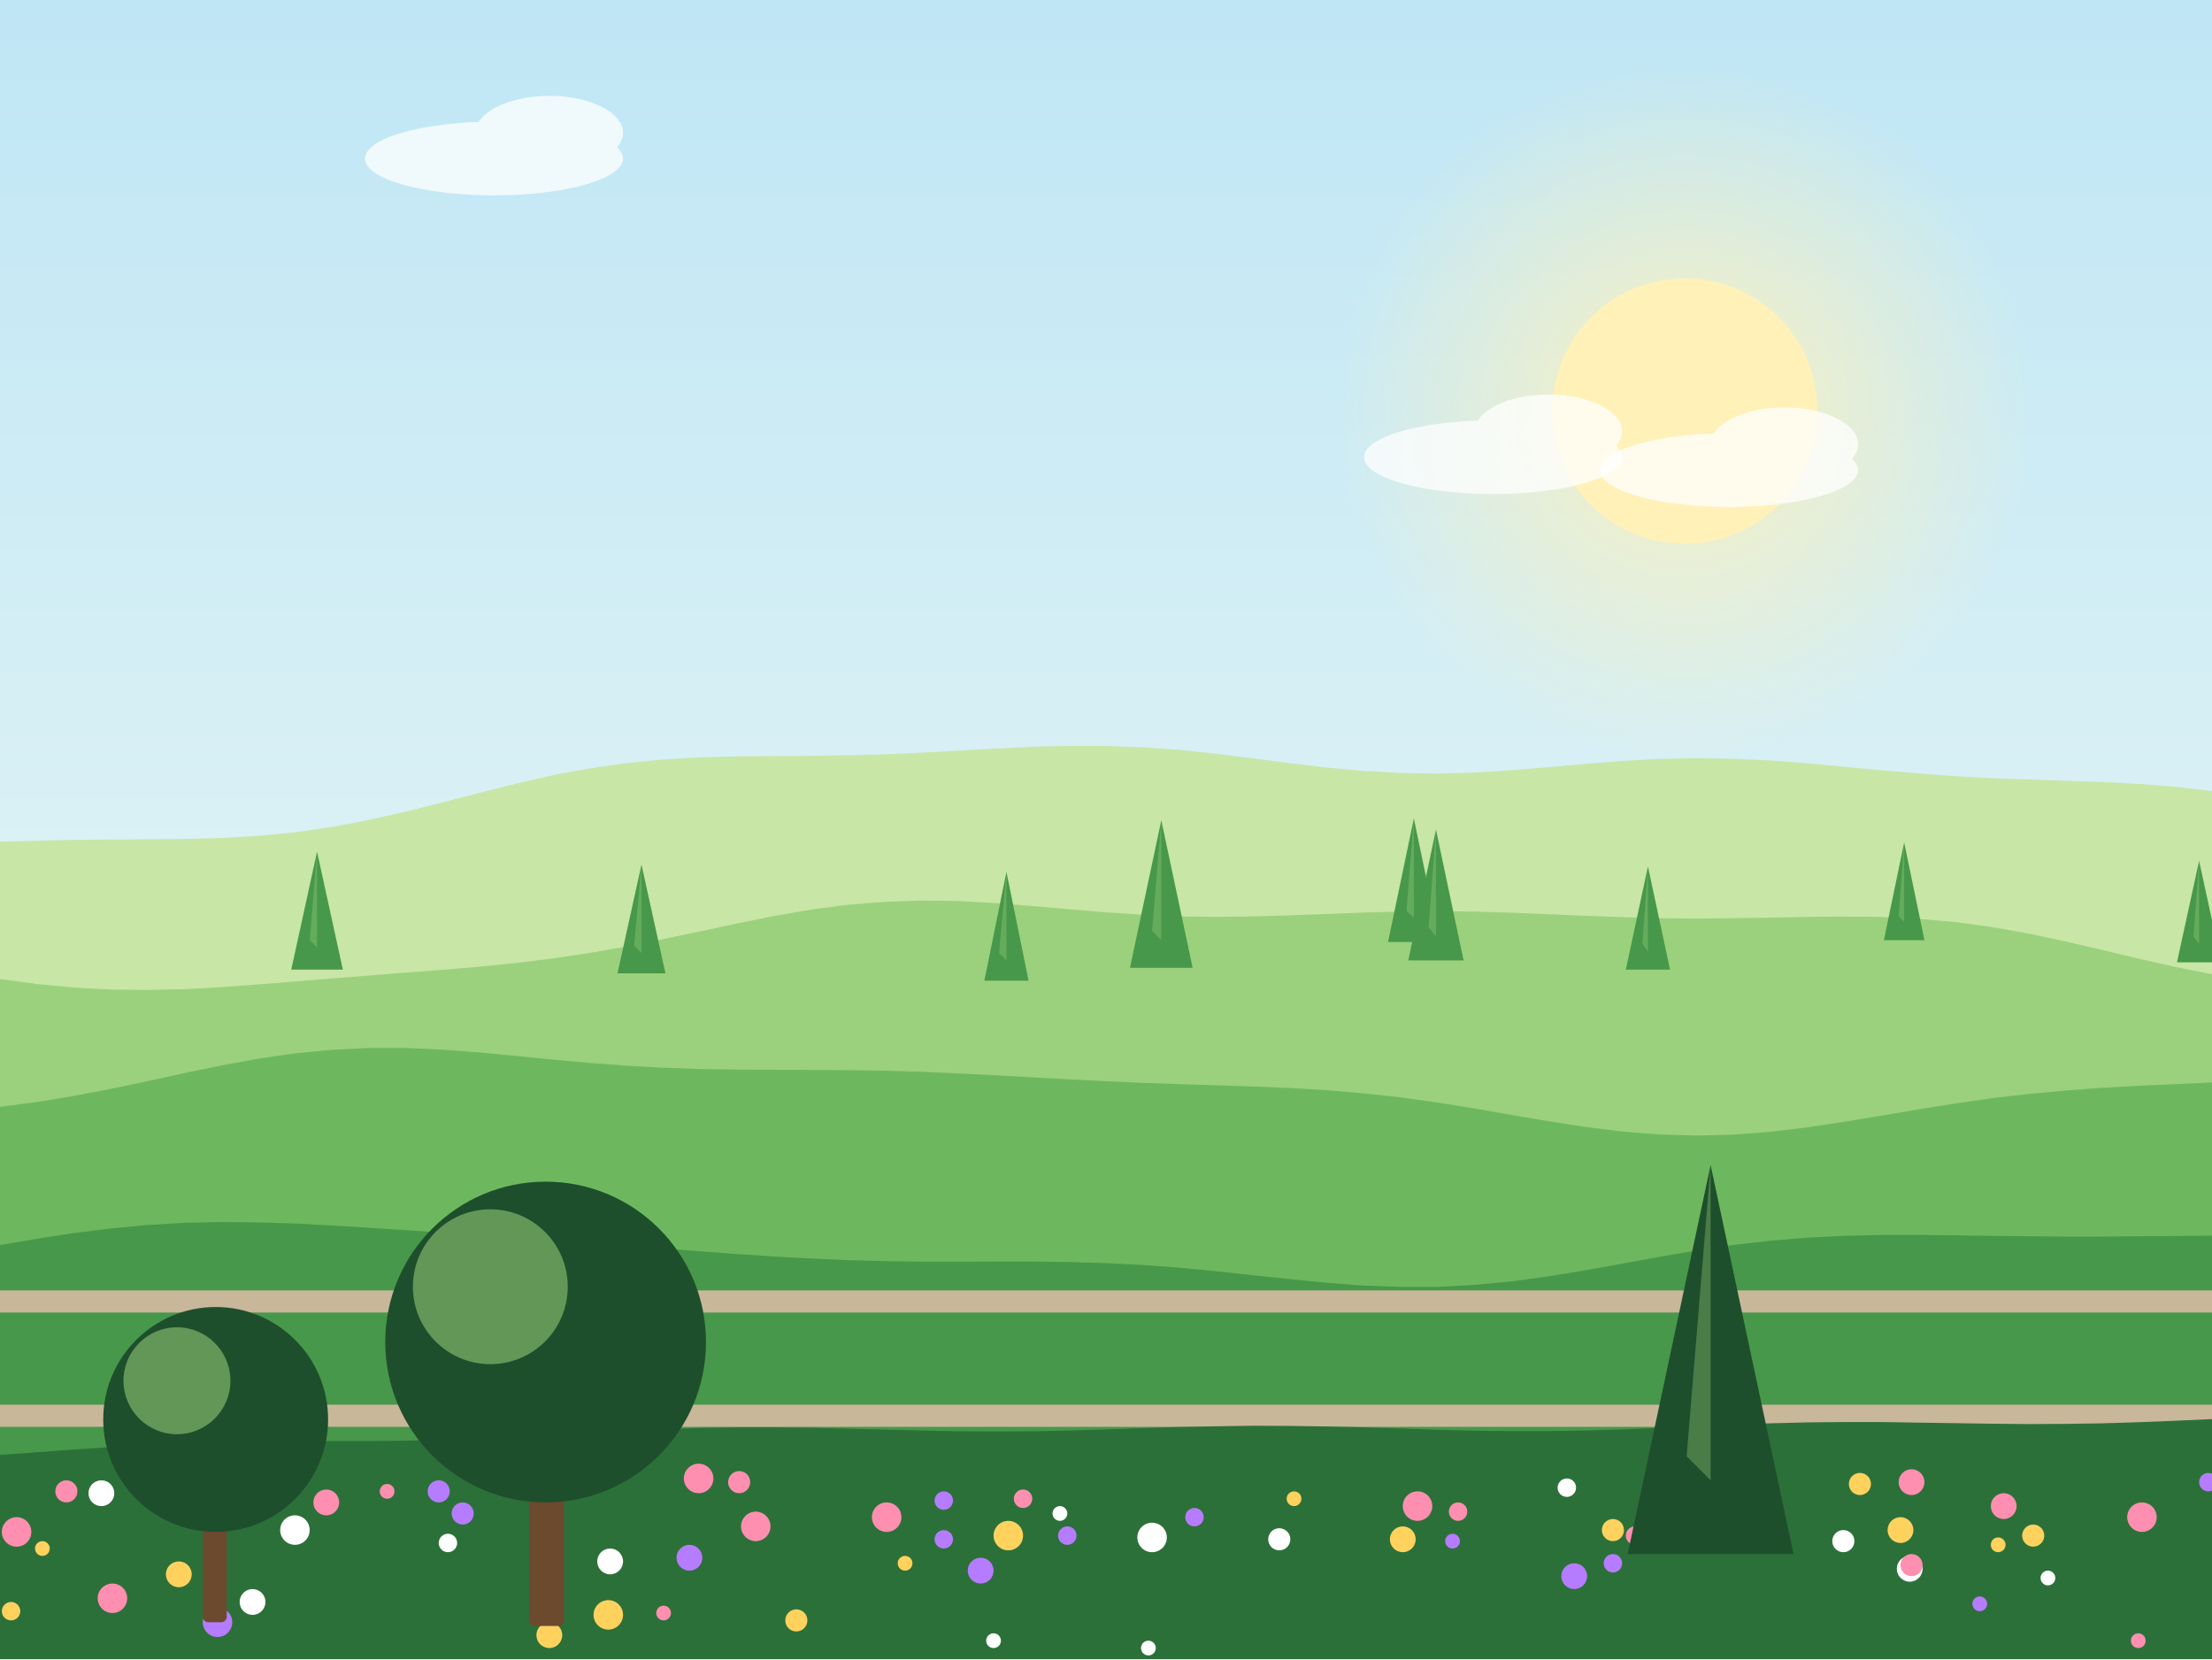
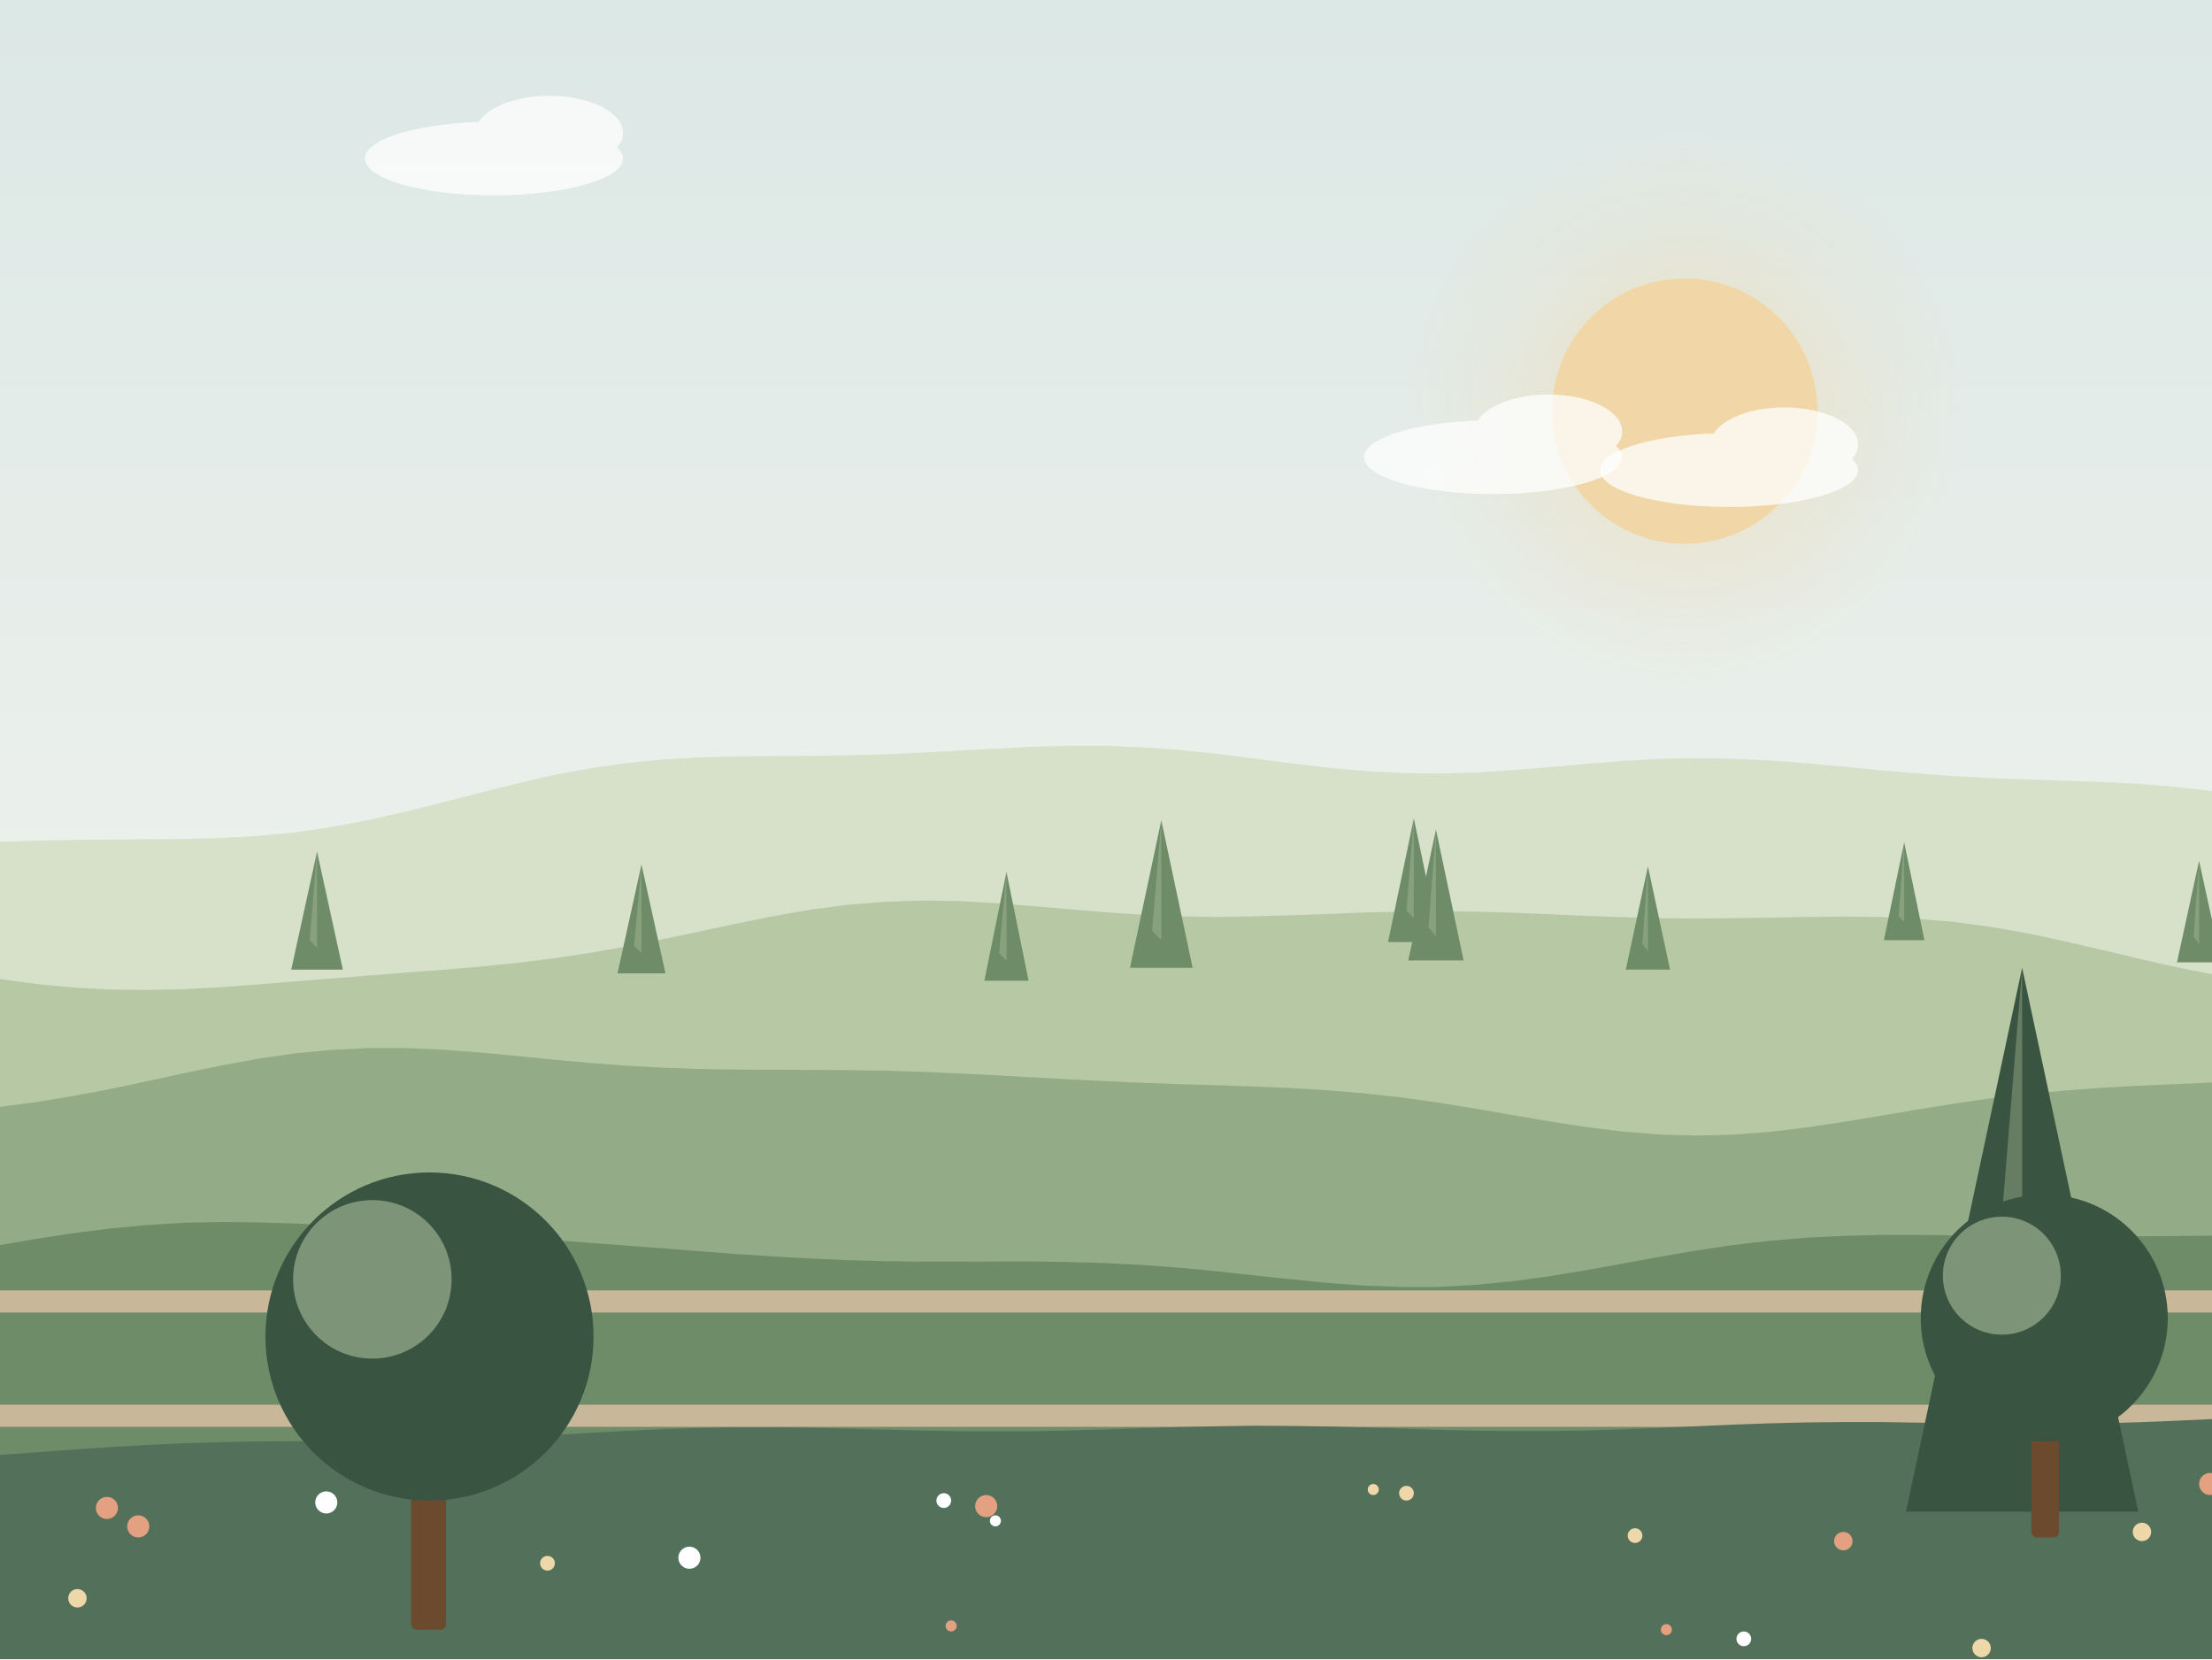
<svg xmlns="http://www.w3.org/2000/svg" viewBox="0 0 1200 900" preserveAspectRatio="xMidYMid slice">
  <defs>
    <linearGradient id="s" x1="0" y1="0" x2="0" y2="1">
-       <stop offset="0" stop-color="#BFE6F5" />
-       <stop offset="1" stop-color="#F4FBF6" />
+       <stop offset="0" stop-color="#DCE8E6" />
+       <stop offset="1" stop-color="#FAF7F0" />
    </linearGradient>
    <radialGradient id="g">
-       <stop offset="0" stop-color="#FFF1B8" stop-opacity=".9" />
-       <stop offset="1" stop-color="#FFF1B8" stop-opacity="0" />
+       <stop offset="0" stop-color="#F1D7A7" stop-opacity=".9" />
+       <stop offset="1" stop-color="#F1D7A7" stop-opacity="0" />
    </radialGradient>
  </defs>
  <rect width="1200" height="900" fill="url(#s)" />
-   <circle cx="914" cy="223" r="190" fill="url(#g)" />
-   <circle cx="914" cy="223" r="72" fill="#FFF1B8" />
+   <circle cx="914" cy="223" r="150" fill="url(#g)" opacity=".6" />
+   <circle cx="914" cy="223" r="72" fill="#F1D7A7" />
  <g fill="#FFFFFF" opacity=".75">
    <ellipse cx="938" cy="255" rx="70" ry="20" />
    <ellipse cx="968" cy="241" rx="40" ry="20" />
  </g>
  <g fill="#FFFFFF" opacity=".75">
    <ellipse cx="268" cy="86" rx="70" ry="20" />
    <ellipse cx="298" cy="72" rx="40" ry="20" />
  </g>
  <g fill="#FFFFFF" opacity=".75">
    <ellipse cx="810" cy="248" rx="70" ry="20" />
    <ellipse cx="840" cy="234" rx="40" ry="20" />
  </g>
-   <polygon fill="#C8E6A6" points="0,900 0,456.6 20,456.0 40,455.6 60,455.4 80,455.3 100,455.1 120,454.6 140,453.4 160,451.5 180,448.6 200,444.8 220,440.3 240,435.3 260,430.1 280,425.1 300,420.5 320,416.8 340,413.9 360,412.0 380,410.8 400,410.3 420,410.1 440,410.0 460,409.7 480,409.2 500,408.3 520,407.2 540,406.1 560,405.1 580,404.6 600,404.6 620,405.4 640,406.8 660,408.9 680,411.4 700,414.0 720,416.4 740,418.2 760,419.3 780,419.6 800,419.1 820,417.8 840,416.2 860,414.4 880,412.8 900,411.7 920,411.3 940,411.6 960,412.5 980,414.0 1000,415.9 1020,417.8 1040,419.5 1060,421.0 1080,422.1 1100,422.8 1120,423.5 1140,424.2 1160,425.2 1180,426.8 1200,429.1 1200,900" />
-   <polygon fill="#9BD17C" points="0,900 0,531.1 20,533.8 40,535.7 60,536.8 80,537.0 100,536.6 120,535.5 140,534.0 160,532.4 180,530.8 200,529.2 220,527.6 240,526.1 260,524.4 280,522.4 300,519.9 320,516.9 340,513.4 360,509.4 380,505.2 400,500.9 420,496.9 440,493.4 460,490.8 480,489.2 500,488.5 520,488.8 540,489.9 560,491.5 580,493.2 600,494.9 620,496.2 640,497.1 660,497.4 680,497.1 700,496.5 720,495.8 740,495.0 760,494.5 780,494.3 800,494.5 820,495.1 840,495.9 860,496.8 880,497.5 900,498.1 920,498.3 940,498.1 960,497.8 980,497.4 1000,497.2 1020,497.4 1040,498.4 1060,500.1 1080,502.8 1100,506.3 1120,510.6 1140,515.2 1160,520.0 1180,524.5 1200,528.5 1200,900" />
-   <polygon fill="#47984A" points="767,444 753,511 781,511" />
-   <polygon fill="#9BD17C" opacity=".35" points="767,444 763,494 767,498" />
-   <polygon fill="#47984A" points="348,469 335,528 361,528" />
-   <polygon fill="#9BD17C" opacity=".35" points="348,469 344,513 348,517" />
-   <polygon fill="#47984A" points="546,473 534,532 558,532" />
-   <polygon fill="#9BD17C" opacity=".35" points="546,473 542,517 546,521" />
-   <polygon fill="#47984A" points="630,445 613,525 647,525" />
-   <polygon fill="#9BD17C" opacity=".35" points="630,445 625,505 630,510" />
-   <polygon fill="#47984A" points="1193,467 1181,522 1205,522" />
-   <polygon fill="#9BD17C" opacity=".35" points="1193,467 1190,508 1193,512" />
-   <polygon fill="#47984A" points="172,462 158,526 186,526" />
-   <polygon fill="#9BD17C" opacity=".35" points="172,462 168,510 172,514" />
-   <polygon fill="#47984A" points="894,470 882,526 906,526" />
-   <polygon fill="#9BD17C" opacity=".35" points="894,470 891,512 894,516" />
-   <polygon fill="#47984A" points="779,450 764,521 794,521" />
-   <polygon fill="#9BD17C" opacity=".35" points="779,450 775,503 779,508" />
-   <polygon fill="#47984A" points="1033,457 1022,510 1044,510" />
-   <polygon fill="#9BD17C" opacity=".35" points="1033,457 1030,497 1033,500" />
-   <polygon fill="#6DB85E" points="0,900 0,600.4 20,597.8 40,594.5 60,590.7 80,586.5 100,582.1 120,578.0 140,574.3 160,571.4 180,569.5 200,568.5 220,568.5 240,569.4 260,570.9 280,572.8 300,574.8 320,576.6 340,578.1 360,579.2 380,579.9 400,580.2 420,580.3 440,580.4 460,580.5 480,580.8 500,581.4 520,582.3 540,583.3 560,584.4 580,585.5 600,586.5 620,587.4 640,588.1 660,588.7 680,589.4 700,590.2 720,591.4 740,593.1 760,595.3 780,598.1 800,601.3 820,604.8 840,608.2 860,611.3 880,613.8 900,615.4 920,616.0 940,615.5 960,614.0 980,611.6 1000,608.6 1020,605.3 1040,601.9 1060,598.7 1080,595.8 1100,593.5 1120,591.6 1140,590.1 1160,589.0 1180,588.1 1200,587.2 1200,900" />
-   <polygon fill="#47984A" points="0,900 0,675.4 20,672.0 40,668.9 60,666.4 80,664.5 100,663.3 120,662.9 140,663.1 160,663.7 180,664.8 200,666.0 220,667.3 240,668.7 260,670.0 280,671.4 300,672.7 320,674.2 340,675.7 360,677.2 380,678.8 400,680.3 420,681.6 440,682.7 460,683.6 480,684.1 500,684.4 520,684.4 540,684.3 560,684.3 580,684.6 600,685.2 620,686.2 640,687.7 660,689.6 680,691.8 700,693.9 720,695.9 740,697.4 760,698.1 780,698.1 800,697.0 820,695.1 840,692.4 860,689.1 880,685.5 900,681.8 920,678.4 940,675.4 960,673.1 980,671.4 1000,670.4 1020,669.9 1040,669.9 1060,670.1 1080,670.4 1100,670.6 1120,670.8 1140,670.8 1160,670.6 1180,670.5 1200,670.3 1200,900" />
+   <polygon fill="#D7E0C8" points="0,900 0,456.6 20,456.0 40,455.6 60,455.4 80,455.3 100,455.1 120,454.6 140,453.4 160,451.5 180,448.6 200,444.8 220,440.3 240,435.3 260,430.1 280,425.1 300,420.5 320,416.8 340,413.9 360,412.0 380,410.8 400,410.3 420,410.1 440,410.0 460,409.7 480,409.2 500,408.3 520,407.2 540,406.1 560,405.1 580,404.6 600,404.6 620,405.4 640,406.8 660,408.9 680,411.4 700,414.0 720,416.4 740,418.2 760,419.3 780,419.6 800,419.1 820,417.8 840,416.2 860,414.4 880,412.8 900,411.7 920,411.3 940,411.6 960,412.5 980,414.0 1000,415.9 1020,417.8 1040,419.5 1060,421.0 1080,422.1 1100,422.8 1120,423.5 1140,424.2 1160,425.2 1180,426.8 1200,429.1 1200,900" />
+   <polygon fill="#B7C8A4" points="0,900 0,531.1 20,533.8 40,535.7 60,536.8 80,537.0 100,536.6 120,535.5 140,534.0 160,532.4 180,530.8 200,529.2 220,527.6 240,526.1 260,524.4 280,522.4 300,519.9 320,516.9 340,513.4 360,509.4 380,505.2 400,500.9 420,496.9 440,493.4 460,490.8 480,489.2 500,488.5 520,488.8 540,489.9 560,491.5 580,493.2 600,494.9 620,496.2 640,497.1 660,497.4 680,497.1 700,496.5 720,495.8 740,495.0 760,494.5 780,494.3 800,494.5 820,495.1 840,495.9 860,496.8 880,497.5 900,498.1 920,498.3 940,498.1 960,497.8 980,497.4 1000,497.2 1020,497.4 1040,498.4 1060,500.1 1080,502.8 1100,506.3 1120,510.6 1140,515.2 1160,520.0 1180,524.5 1200,528.5 1200,900" />
+   <polygon fill="#6E8C68" points="767,444 753,511 781,511" />
+   <polygon fill="#B7C8A4" opacity=".35" points="767,444 763,494 767,498" />
+   <polygon fill="#6E8C68" points="348,469 335,528 361,528" />
+   <polygon fill="#B7C8A4" opacity=".35" points="348,469 344,513 348,517" />
+   <polygon fill="#6E8C68" points="546,473 534,532 558,532" />
+   <polygon fill="#B7C8A4" opacity=".35" points="546,473 542,517 546,521" />
+   <polygon fill="#6E8C68" points="630,445 613,525 647,525" />
+   <polygon fill="#B7C8A4" opacity=".35" points="630,445 625,505 630,510" />
+   <polygon fill="#6E8C68" points="1193,467 1181,522 1205,522" />
+   <polygon fill="#B7C8A4" opacity=".35" points="1193,467 1190,508 1193,512" />
+   <polygon fill="#6E8C68" points="172,462 158,526 186,526" />
+   <polygon fill="#B7C8A4" opacity=".35" points="172,462 168,510 172,514" />
+   <polygon fill="#6E8C68" points="894,470 882,526 906,526" />
+   <polygon fill="#B7C8A4" opacity=".35" points="894,470 891,512 894,516" />
+   <polygon fill="#6E8C68" points="779,450 764,521 794,521" />
+   <polygon fill="#B7C8A4" opacity=".35" points="779,450 775,503 779,508" />
+   <polygon fill="#6E8C68" points="1033,457 1022,510 1044,510" />
+   <polygon fill="#B7C8A4" opacity=".35" points="1033,457 1030,497 1033,500" />
+   <polygon fill="#93AB86" points="0,900 0,600.4 20,597.8 40,594.5 60,590.7 80,586.5 100,582.1 120,578.0 140,574.3 160,571.4 180,569.5 200,568.5 220,568.5 240,569.4 260,570.9 280,572.8 300,574.8 320,576.6 340,578.1 360,579.2 380,579.9 400,580.2 420,580.3 440,580.4 460,580.5 480,580.8 500,581.4 520,582.3 540,583.3 560,584.4 580,585.5 600,586.5 620,587.4 640,588.1 660,588.7 680,589.4 700,590.2 720,591.4 740,593.1 760,595.3 780,598.1 800,601.3 820,604.8 840,608.2 860,611.3 880,613.8 900,615.4 920,616.0 940,615.5 960,614.0 980,611.6 1000,608.6 1020,605.3 1040,601.9 1060,598.7 1080,595.8 1100,593.5 1120,591.6 1140,590.1 1160,589.0 1180,588.1 1200,587.2 1200,900" />
+   <polygon fill="#6E8C68" points="0,900 0,675.4 20,672.0 40,668.9 60,666.4 80,664.5 100,663.3 120,662.9 140,663.1 160,663.7 180,664.8 200,666.0 220,667.3 240,668.7 260,670.0 280,671.4 300,672.7 320,674.2 340,675.7 360,677.2 380,678.8 400,680.3 420,681.6 440,682.7 460,683.6 480,684.1 500,684.4 520,684.4 540,684.3 560,684.3 580,684.6 600,685.2 620,686.2 640,687.7 660,689.6 680,691.8 700,693.9 720,695.9 740,697.4 760,698.1 780,698.1 800,697.0 820,695.1 840,692.4 860,689.1 880,685.5 900,681.8 920,678.4 940,675.4 960,673.1 980,671.4 1000,670.4 1020,669.9 1040,669.9 1060,670.1 1080,670.4 1100,670.6 1120,670.8 1140,670.8 1160,670.6 1180,670.5 1200,670.3 1200,900" />
  <rect x="0" y="700" width="1200" height="12" fill="#C9B79A" />
  <rect x="0" y="762" width="1200" height="12" fill="#C9B79A" />
  <rect x="0" y="824" width="1200" height="12" fill="#C9B79A" />
-   <polygon fill="#2C7039" points="0,900 0,789.2 20,787.8 40,786.3 60,785.0 80,783.8 100,782.9 120,782.3 140,781.9 160,781.8 180,781.7 200,781.7 220,781.5 240,781.0 260,780.4 280,779.5 300,778.4 320,777.3 340,776.2 360,775.3 380,774.6 400,774.3 420,774.3 440,774.5 460,775.0 480,775.5 500,776.0 520,776.4 540,776.5 560,776.4 580,776.0 600,775.4 620,774.7 640,774.1 660,773.7 680,773.4 700,773.5 720,773.8 740,774.3 760,774.9 780,775.6 800,776.1 820,776.3 840,776.3 860,776.0 880,775.4 900,774.6 920,773.7 940,772.8 960,772.1 980,771.6 1000,771.4 1020,771.4 1040,771.7 1060,772.0 1080,772.3 1100,772.5 1120,772.4 1140,772.1 1160,771.5 1180,770.7 1200,769.8 1200,900" />
-   <circle cx="512" cy="814" r="5" fill="#B67CFF" />
-   <circle cx="177" cy="815" r="7" fill="#FF8FB1" />
-   <circle cx="374" cy="845" r="7" fill="#B67CFF" />
-   <circle cx="1000" cy="836" r="6" fill="#FFFFFF" />
-   <circle cx="887" cy="833" r="5" fill="#FF8FB1" />
-   <circle cx="160" cy="830" r="8" fill="#FFFFFF" />
-   <circle cx="623" cy="894" r="4" fill="#FFFFFF" />
-   <circle cx="875" cy="830" r="6" fill="#FFD25E" />
-   <circle cx="61" cy="867" r="8" fill="#FF8FB1" />
-   <circle cx="1198" cy="804" r="5" fill="#B67CFF" />
-   <circle cx="298" cy="887" r="7" fill="#FFD25E" />
-   <circle cx="330" cy="876" r="8" fill="#FFD25E" />
-   <circle cx="1111" cy="856" r="4" fill="#FFFFFF" />
-   <circle cx="769" cy="817" r="8" fill="#FF8FB1" />
-   <circle cx="401" cy="804" r="6" fill="#FF8FB1" />
-   <circle cx="55" cy="810" r="7" fill="#FFFFFF" />
-   <circle cx="579" cy="833" r="5" fill="#B67CFF" />
-   <circle cx="379" cy="802" r="8" fill="#FF8FB1" />
-   <circle cx="491" cy="848" r="4" fill="#FFD25E" />
-   <circle cx="1074" cy="870" r="4" fill="#B67CFF" />
-   <circle cx="788" cy="836" r="4" fill="#B67CFF" />
-   <circle cx="532" cy="852" r="7" fill="#B67CFF" />
-   <circle cx="648" cy="823" r="5" fill="#B67CFF" />
-   <circle cx="1160" cy="890" r="4" fill="#FF8FB1" />
-   <circle cx="575" cy="821" r="4" fill="#FFFFFF" />
-   <circle cx="432" cy="879" r="6" fill="#FFD25E" />
-   <circle cx="360" cy="875" r="4" fill="#FF8FB1" />
-   <circle cx="97" cy="854" r="7" fill="#FFD25E" />
-   <circle cx="1036" cy="851" r="7" fill="#FFFFFF" />
-   <circle cx="410" cy="828" r="8" fill="#FF8FB1" />
-   <circle cx="555" cy="813" r="5" fill="#FF8FB1" />
-   <circle cx="702" cy="813" r="4" fill="#FFD25E" />
-   <circle cx="1037" cy="849" r="6" fill="#FF8FB1" />
-   <circle cx="761" cy="835" r="7" fill="#FFD25E" />
-   <circle cx="854" cy="855" r="7" fill="#B67CFF" />
-   <circle cx="481" cy="823" r="8" fill="#FF8FB1" />
-   <circle cx="1087" cy="817" r="7" fill="#FF8FB1" />
-   <circle cx="512" cy="835" r="5" fill="#B67CFF" />
-   <circle cx="238" cy="809" r="6" fill="#B67CFF" />
-   <circle cx="625" cy="834" r="8" fill="#FFFFFF" />
-   <circle cx="1084" cy="838" r="4" fill="#FFD25E" />
-   <circle cx="9" cy="831" r="8" fill="#FF8FB1" />
-   <circle cx="539" cy="890" r="4" fill="#FFFFFF" />
-   <circle cx="1009" cy="805" r="6" fill="#FFD25E" />
-   <circle cx="137" cy="869" r="7" fill="#FFFFFF" />
-   <circle cx="850" cy="807" r="5" fill="#FFFFFF" />
-   <circle cx="331" cy="847" r="7" fill="#FFFFFF" />
-   <circle cx="251" cy="821" r="6" fill="#B67CFF" />
-   <circle cx="118" cy="880" r="8" fill="#B67CFF" />
-   <circle cx="1037" cy="804" r="7" fill="#FF8FB1" />
-   <circle cx="291" cy="801" r="6" fill="#B67CFF" />
-   <circle cx="6" cy="874" r="5" fill="#FFD25E" />
-   <circle cx="547" cy="833" r="8" fill="#FFD25E" />
-   <circle cx="23" cy="840" r="4" fill="#FFD25E" />
-   <circle cx="875" cy="848" r="5" fill="#B67CFF" />
-   <circle cx="243" cy="837" r="5" fill="#FFFFFF" />
-   <circle cx="1162" cy="823" r="8" fill="#FF8FB1" />
-   <circle cx="1031" cy="830" r="7" fill="#FFD25E" />
-   <circle cx="36" cy="809" r="6" fill="#FF8FB1" />
-   <circle cx="791" cy="820" r="5" fill="#FF8FB1" />
-   <circle cx="1103" cy="833" r="6" fill="#FFD25E" />
-   <circle cx="694" cy="835" r="6" fill="#FFFFFF" />
-   <circle cx="210" cy="809" r="4" fill="#FF8FB1" />
-   <polygon fill="#1E4F2C" points="928,632 883,843 973,843" />
-   <polygon fill="#9BD17C" opacity=".35" points="928,632 915,790 928,803" />
-   <rect x="110" y="824" width="13" height="56" rx="3" fill="#6B4A2E" />
-   <circle cx="117" cy="770" r="61" fill="#1E4F2C" />
-   <circle cx="96" cy="749" r="29" fill="#9BD17C" opacity=".55" />
-   <rect x="287" y="803" width="19" height="79" rx="3" fill="#6B4A2E" />
-   <circle cx="296" cy="728" r="87" fill="#1E4F2C" />
-   <circle cx="266" cy="698" r="42" fill="#9BD17C" opacity=".55" />
+   <polygon fill="#52705A" points="0,900 0,789.2 20,787.8 40,786.3 60,785.0 80,783.8 100,782.9 120,782.3 140,781.9 160,781.8 180,781.7 200,781.7 220,781.5 240,781.0 260,780.4 280,779.5 300,778.4 320,777.3 340,776.2 360,775.3 380,774.6 400,774.3 420,774.3 440,774.5 460,775.0 480,775.5 500,776.0 520,776.4 540,776.5 560,776.4 580,776.0 600,775.4 620,774.7 640,774.1 660,773.7 680,773.4 700,773.5 720,773.8 740,774.3 760,774.9 780,775.6 800,776.1 820,776.3 840,776.3 860,776.0 880,775.4 900,774.6 920,773.7 940,772.8 960,772.1 980,771.6 1000,771.4 1020,771.4 1040,771.7 1060,772.0 1080,772.3 1100,772.5 1120,772.4 1140,772.1 1160,771.5 1180,770.7 1200,769.8 1200,900" />
+   <circle cx="512" cy="814" r="4" fill="#FFFFFF" />
+   <circle cx="177" cy="815" r="6" fill="#FFFFFF" />
+   <circle cx="374" cy="845" r="6" fill="#FFFFFF" />
+   <circle cx="1000" cy="836" r="5" fill="#E3A182" />
+   <circle cx="887" cy="833" r="4" fill="#EED7A8" />
+   <circle cx="763" cy="810" r="4" fill="#EED7A8" />
+   <circle cx="1162" cy="831" r="5" fill="#EED7A8" />
+   <circle cx="58" cy="818" r="6" fill="#E3A182" />
+   <circle cx="745" cy="808" r="3" fill="#EED7A8" />
+   <circle cx="1075" cy="894" r="5" fill="#EED7A8" />
+   <circle cx="75" cy="828" r="6" fill="#E3A182" />
+   <circle cx="904" cy="884" r="3" fill="#E3A182" />
+   <circle cx="1199" cy="805" r="6" fill="#E3A182" />
+   <circle cx="297" cy="848" r="4" fill="#EED7A8" />
+   <circle cx="540" cy="825" r="3" fill="#FFFFFF" />
+   <circle cx="516" cy="882" r="3" fill="#E3A182" />
+   <circle cx="946" cy="889" r="4" fill="#FFFFFF" />
+   <circle cx="535" cy="817" r="6" fill="#E3A182" />
+   <circle cx="42" cy="867" r="5" fill="#EED7A8" />
+   <rect x="223" y="803" width="19" height="81" rx="3" fill="#6B4A2E" />
+   <circle cx="233" cy="725" r="89" fill="#3A5442" />
+   <circle cx="202" cy="694" r="43" fill="#B7C8A4" opacity=".55" />
+   <polygon fill="#3A5442" points="1097,525 1034,820 1160,820" />
+   <polygon fill="#B7C8A4" opacity=".35" points="1097,525 1079,746 1097,765" />
+   <rect x="1102" y="773" width="15" height="61" rx="3" fill="#6B4A2E" />
+   <circle cx="1109" cy="715" r="67" fill="#3A5442" />
+   <circle cx="1086" cy="692" r="32" fill="#B7C8A4" opacity=".55" />
</svg>
